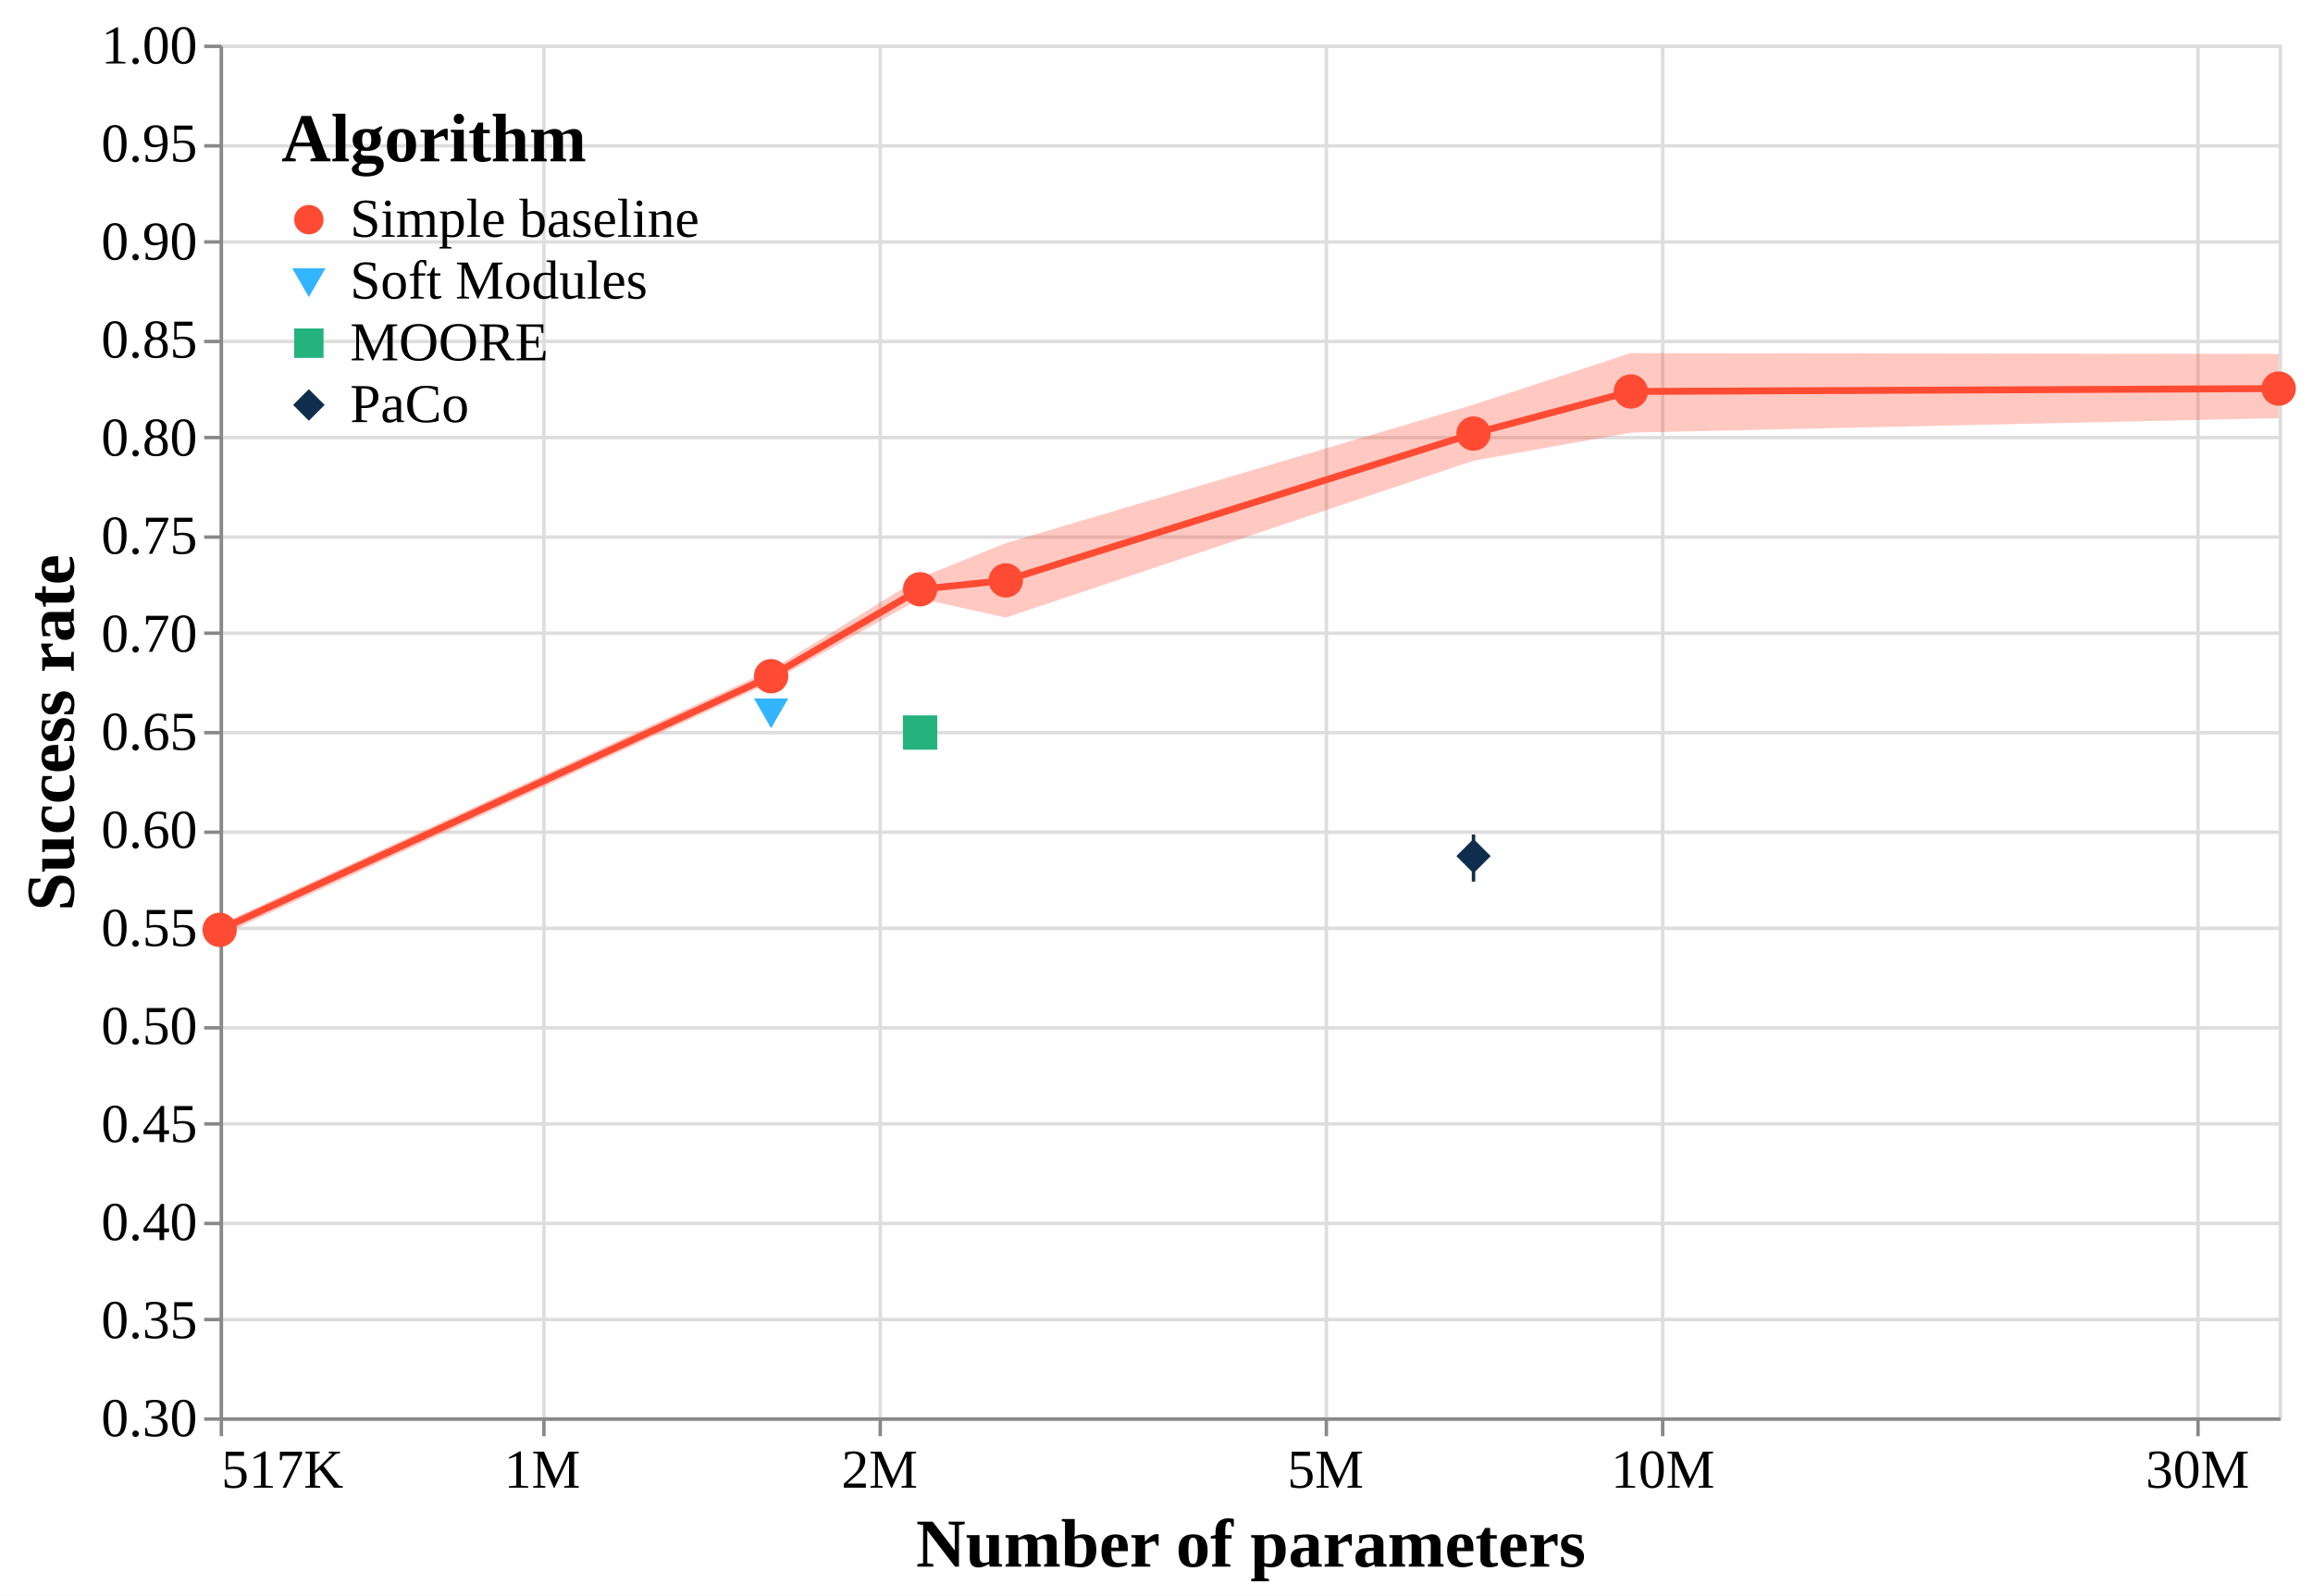
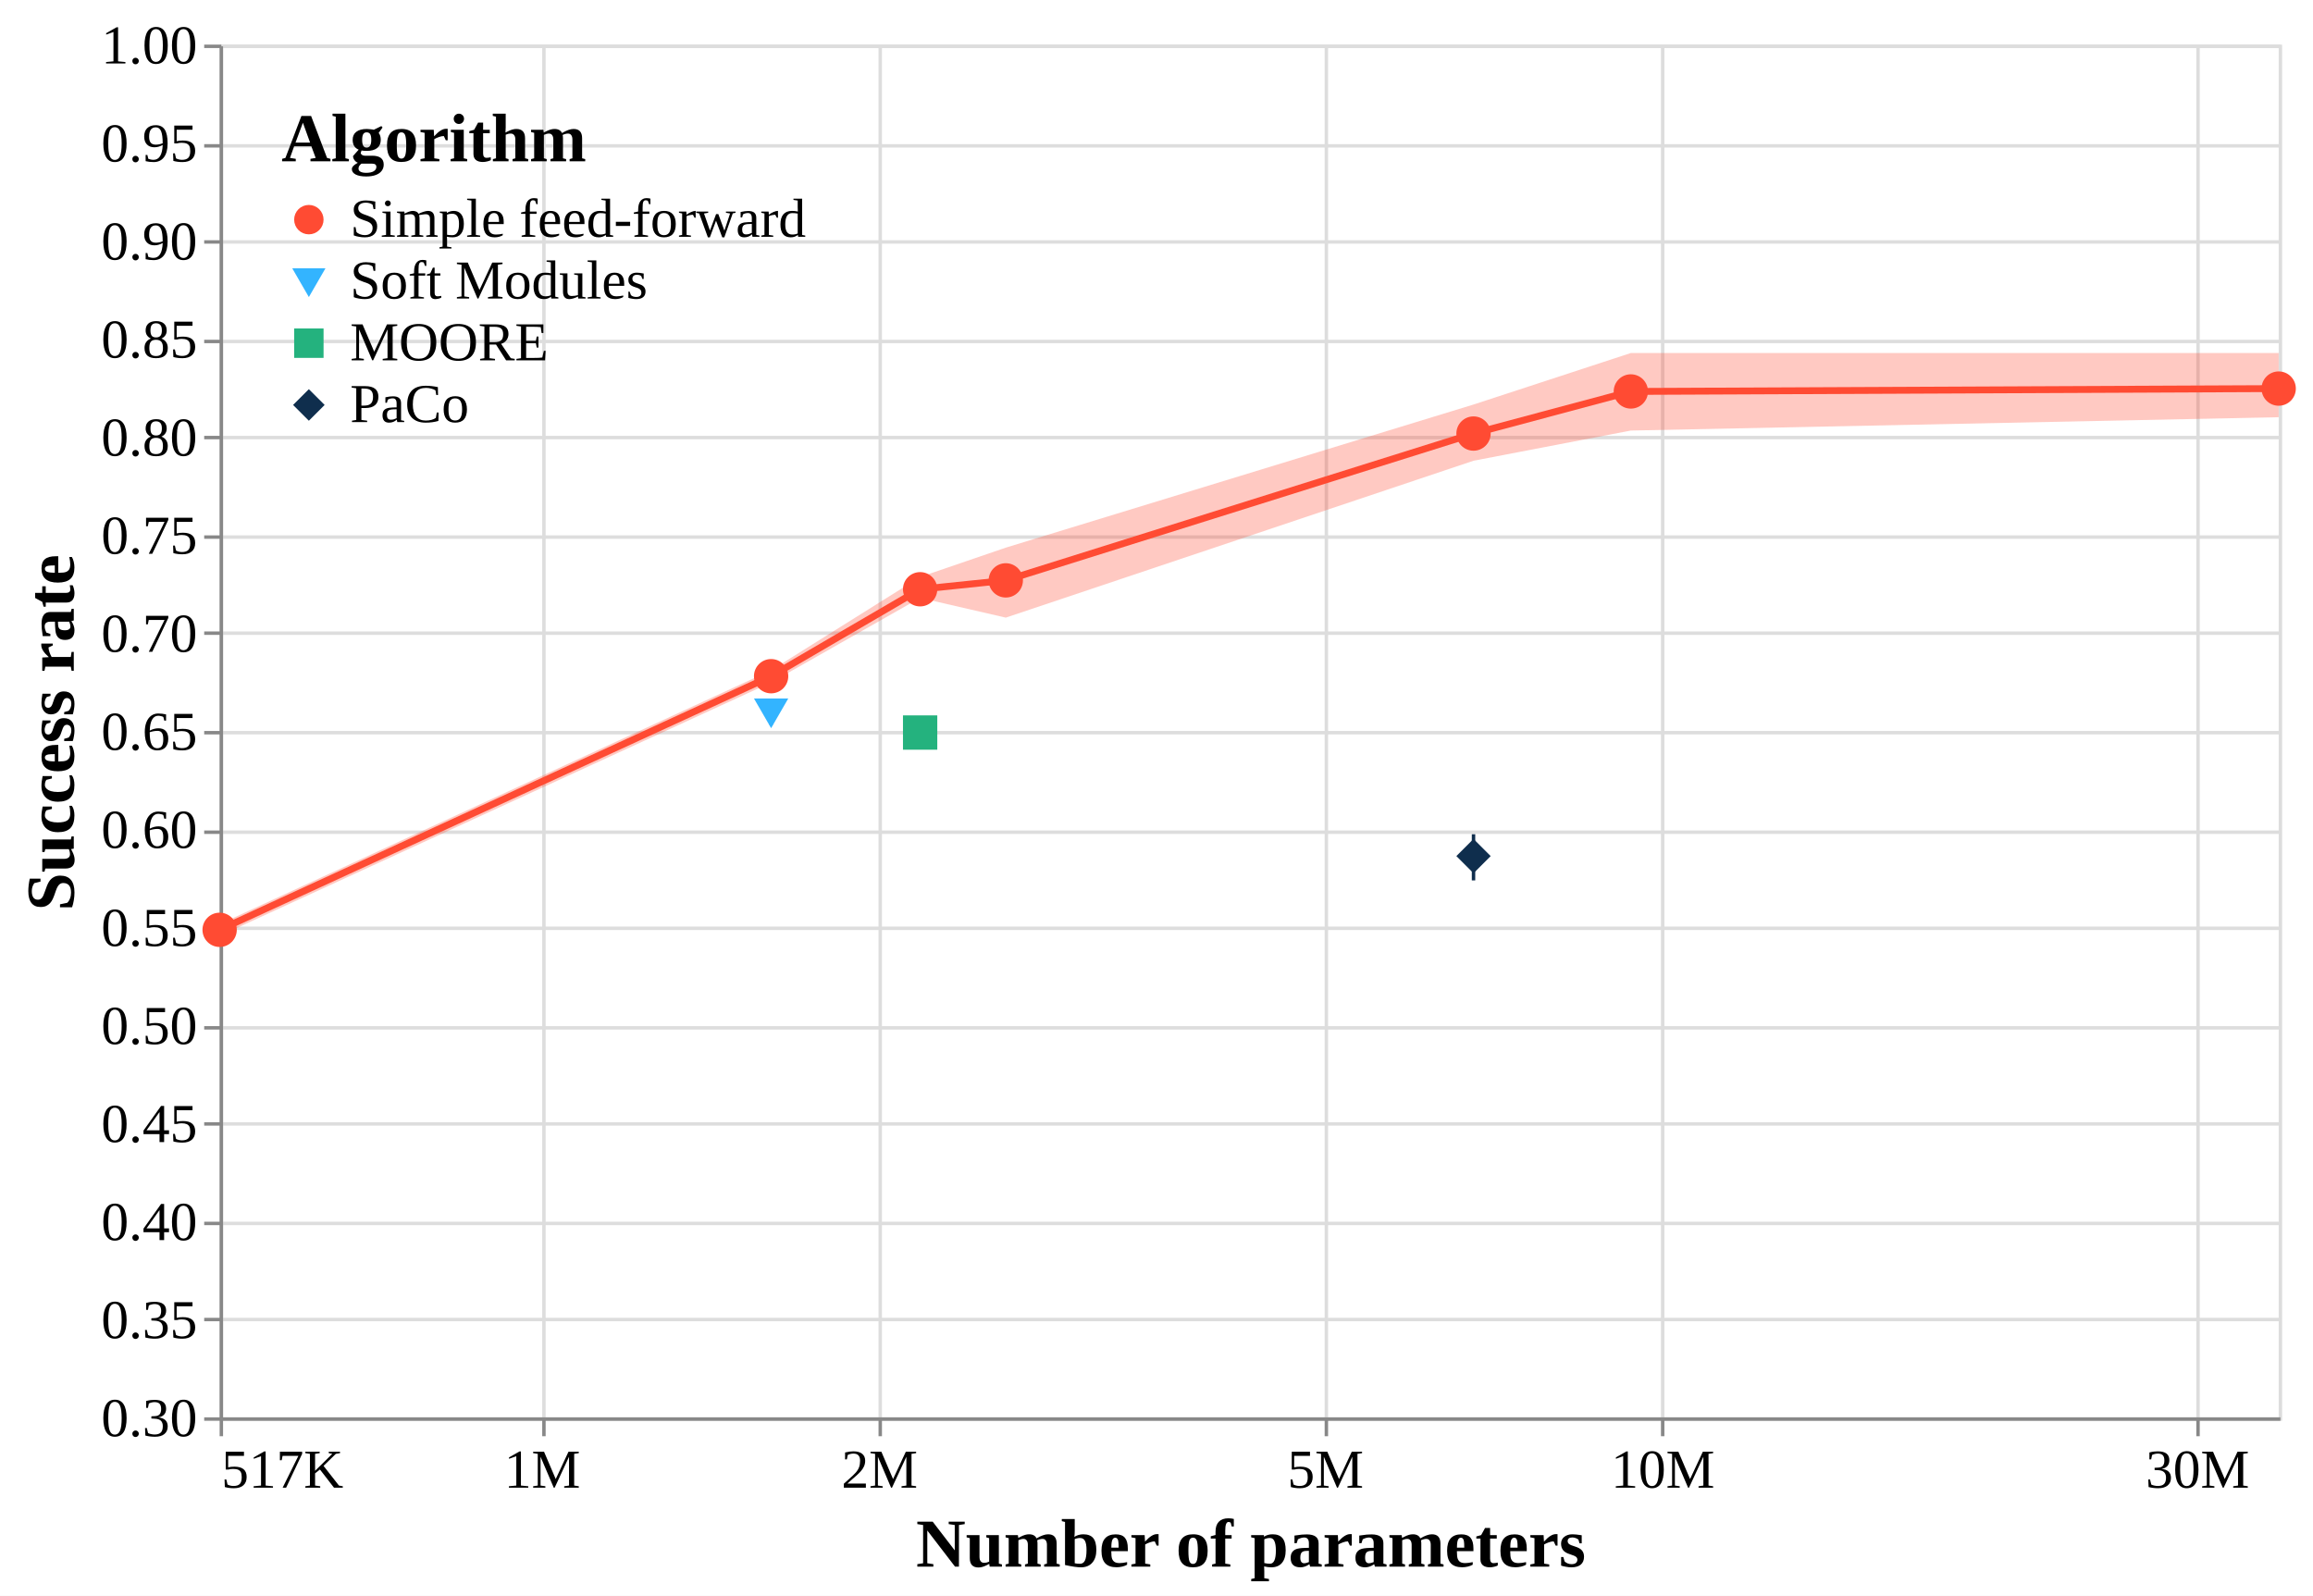
<svg xmlns="http://www.w3.org/2000/svg" version="1.1" class="marks" width="674" height="465" viewBox="0 0 674 465">
  <rect width="674" height="465" fill="white" />
  <g fill="none" stroke-miterlimit="10" transform="translate(64,13)">
    <g class="mark-group role-frame root" role="graphics-object" aria-roledescription="group mark container">
      <g transform="translate(0,0)">
        <path class="background" aria-hidden="true" d="M0.5,0.5h600v400h-600Z" stroke="#ddd" />
        <g>
          <g class="mark-group role-axis" aria-hidden="true">
            <g transform="translate(0.5,400.5)">
              <path class="background" aria-hidden="true" d="M0,0h0v0h0Z" pointer-events="none" />
              <g>
                <g class="mark-rule role-axis-grid" pointer-events="none">
                  <line transform="translate(0,-400)" x2="0" y2="400" stroke="#ddd" stroke-width="1" opacity="1" />
                  <line transform="translate(94,-400)" x2="0" y2="400" stroke="#ddd" stroke-width="1" opacity="1" />
                  <line transform="translate(192,-400)" x2="0" y2="400" stroke="#ddd" stroke-width="1" opacity="1" />
                  <line transform="translate(322,-400)" x2="0" y2="400" stroke="#ddd" stroke-width="1" opacity="1" />
                  <line transform="translate(420,-400)" x2="0" y2="400" stroke="#ddd" stroke-width="1" opacity="1" />
                  <line transform="translate(576,-400)" x2="0" y2="400" stroke="#ddd" stroke-width="1" opacity="1" />
                </g>
              </g>
              <path class="foreground" aria-hidden="true" d="" pointer-events="none" display="none" />
            </g>
          </g>
          <g class="mark-group role-axis" aria-hidden="true">
            <g transform="translate(0.5,0.5)">
              <path class="background" aria-hidden="true" d="M0,0h0v0h0Z" pointer-events="none" />
              <g>
                <g class="mark-rule role-axis-grid" pointer-events="none">
                  <line transform="translate(0,400)" x2="600" y2="0" stroke="#ddd" stroke-width="1" opacity="1" />
                  <line transform="translate(0,371)" x2="600" y2="0" stroke="#ddd" stroke-width="1" opacity="1" />
                  <line transform="translate(0,343)" x2="600" y2="0" stroke="#ddd" stroke-width="1" opacity="1" />
                  <line transform="translate(0,314)" x2="600" y2="0" stroke="#ddd" stroke-width="1" opacity="1" />
                  <line transform="translate(0,286)" x2="600" y2="0" stroke="#ddd" stroke-width="1" opacity="1" />
                  <line transform="translate(0,257)" x2="600" y2="0" stroke="#ddd" stroke-width="1" opacity="1" />
                  <line transform="translate(0,229)" x2="600" y2="0" stroke="#ddd" stroke-width="1" opacity="1" />
                  <line transform="translate(0,200)" x2="600" y2="0" stroke="#ddd" stroke-width="1" opacity="1" />
                  <line transform="translate(0,171)" x2="600" y2="0" stroke="#ddd" stroke-width="1" opacity="1" />
                  <line transform="translate(0,143)" x2="600" y2="0" stroke="#ddd" stroke-width="1" opacity="1" />
                  <line transform="translate(0,114)" x2="600" y2="0" stroke="#ddd" stroke-width="1" opacity="1" />
                  <line transform="translate(0,86)" x2="600" y2="0" stroke="#ddd" stroke-width="1" opacity="1" />
                  <line transform="translate(0,57)" x2="600" y2="0" stroke="#ddd" stroke-width="1" opacity="1" />
                  <line transform="translate(0,29)" x2="600" y2="0" stroke="#ddd" stroke-width="1" opacity="1" />
                  <line transform="translate(0,0)" x2="600" y2="0" stroke="#ddd" stroke-width="1" opacity="1" />
                </g>
              </g>
              <path class="foreground" aria-hidden="true" d="" pointer-events="none" display="none" />
            </g>
          </g>
          <g class="mark-group role-axis" role="graphics-symbol" aria-roledescription="axis" aria-label="X-axis titled 'Number of parameters' for a log scale with values from 517.2k to 35.570064M">
            <g transform="translate(0.5,400.5)">
              <path class="background" aria-hidden="true" d="M0,0h0v0h0Z" pointer-events="none" />
              <g>
                <g class="mark-rule role-axis-tick" pointer-events="none">
                  <line transform="translate(0,0)" x2="0" y2="5" stroke="#888" stroke-width="1" opacity="1" />
                  <line transform="translate(94,0)" x2="0" y2="5" stroke="#888" stroke-width="1" opacity="1" />
                  <line transform="translate(192,0)" x2="0" y2="5" stroke="#888" stroke-width="1" opacity="1" />
                  <line transform="translate(322,0)" x2="0" y2="5" stroke="#888" stroke-width="1" opacity="1" />
                  <line transform="translate(420,0)" x2="0" y2="5" stroke="#888" stroke-width="1" opacity="1" />
                  <line transform="translate(576,0)" x2="0" y2="5" stroke="#888" stroke-width="1" opacity="1" />
                </g>
                <g class="mark-text role-axis-label" pointer-events="none">
                  <text text-anchor="start" transform="translate(0,20)" font-family="Times New Roman" font-size="16px" fill="#000" opacity="1">517K</text>
                  <text text-anchor="middle" transform="translate(93.50302,20)" font-family="Times New Roman" font-size="16px" fill="#000" opacity="1">1M</text>
                  <text text-anchor="middle" transform="translate(191.8025,20)" font-family="Times New Roman" font-size="16px" fill="#000" opacity="1">2M</text>
                  <text text-anchor="middle" transform="translate(321.7473,20)" font-family="Times New Roman" font-size="16px" fill="#000" opacity="1">5M</text>
                  <text text-anchor="middle" transform="translate(420.0468,20)" font-family="Times New Roman" font-size="16px" fill="#000" opacity="1">10M</text>
                  <text text-anchor="middle" transform="translate(575.8477,20)" font-family="Times New Roman" font-size="16px" fill="#000" opacity="1">30M</text>
                </g>
                <g class="mark-rule role-axis-domain" pointer-events="none">
                  <line transform="translate(0,0)" x2="600" y2="0" stroke="#888" stroke-width="1" opacity="1" />
                </g>
                <g class="mark-text role-axis-title" pointer-events="none">
                  <text text-anchor="middle" transform="translate(300,43)" font-family="Times New Roman" font-size="20px" font-weight="bold" fill="#000" opacity="1">Number of parameters</text>
                </g>
              </g>
              <path class="foreground" aria-hidden="true" d="" pointer-events="none" display="none" />
            </g>
          </g>
          <g class="mark-group role-axis" role="graphics-symbol" aria-roledescription="axis" aria-label="Y-axis titled 'Success rate' for a linear scale with values from 0.3 to 1.0">
            <g transform="translate(0.5,0.5)">
              <path class="background" aria-hidden="true" d="M0,0h0v0h0Z" pointer-events="none" />
              <g>
                <g class="mark-rule role-axis-tick" pointer-events="none">
                  <line transform="translate(0,400)" x2="-5" y2="0" stroke="#888" stroke-width="1" opacity="1" />
                  <line transform="translate(0,371)" x2="-5" y2="0" stroke="#888" stroke-width="1" opacity="1" />
                  <line transform="translate(0,343)" x2="-5" y2="0" stroke="#888" stroke-width="1" opacity="1" />
                  <line transform="translate(0,314)" x2="-5" y2="0" stroke="#888" stroke-width="1" opacity="1" />
                  <line transform="translate(0,286)" x2="-5" y2="0" stroke="#888" stroke-width="1" opacity="1" />
                  <line transform="translate(0,257)" x2="-5" y2="0" stroke="#888" stroke-width="1" opacity="1" />
                  <line transform="translate(0,229)" x2="-5" y2="0" stroke="#888" stroke-width="1" opacity="1" />
                  <line transform="translate(0,200)" x2="-5" y2="0" stroke="#888" stroke-width="1" opacity="1" />
                  <line transform="translate(0,171)" x2="-5" y2="0" stroke="#888" stroke-width="1" opacity="1" />
                  <line transform="translate(0,143)" x2="-5" y2="0" stroke="#888" stroke-width="1" opacity="1" />
                  <line transform="translate(0,114)" x2="-5" y2="0" stroke="#888" stroke-width="1" opacity="1" />
                  <line transform="translate(0,86)" x2="-5" y2="0" stroke="#888" stroke-width="1" opacity="1" />
                  <line transform="translate(0,57)" x2="-5" y2="0" stroke="#888" stroke-width="1" opacity="1" />
                  <line transform="translate(0,29)" x2="-5" y2="0" stroke="#888" stroke-width="1" opacity="1" />
                  <line transform="translate(0,0)" x2="-5" y2="0" stroke="#888" stroke-width="1" opacity="1" />
                </g>
                <g class="mark-text role-axis-label" pointer-events="none">
                  <text text-anchor="end" transform="translate(-7,405)" font-family="Times New Roman" font-size="16px" fill="#000" opacity="1">0.30</text>
                  <text text-anchor="end" transform="translate(-7,376.4286)" font-family="Times New Roman" font-size="16px" fill="#000" opacity="1">0.35</text>
                  <text text-anchor="end" transform="translate(-7,347.8571)" font-family="Times New Roman" font-size="16px" fill="#000" opacity="1">0.40</text>
                  <text text-anchor="end" transform="translate(-7,319.2857)" font-family="Times New Roman" font-size="16px" fill="#000" opacity="1">0.45</text>
                  <text text-anchor="end" transform="translate(-7,290.7143)" font-family="Times New Roman" font-size="16px" fill="#000" opacity="1">0.50</text>
                  <text text-anchor="end" transform="translate(-7,262.1429)" font-family="Times New Roman" font-size="16px" fill="#000" opacity="1">0.55</text>
                  <text text-anchor="end" transform="translate(-7,233.5714)" font-family="Times New Roman" font-size="16px" fill="#000" opacity="1">0.60</text>
                  <text text-anchor="end" transform="translate(-7,205)" font-family="Times New Roman" font-size="16px" fill="#000" opacity="1">0.65</text>
                  <text text-anchor="end" transform="translate(-7,176.4286)" font-family="Times New Roman" font-size="16px" fill="#000" opacity="1">0.70</text>
                  <text text-anchor="end" transform="translate(-7,147.8571)" font-family="Times New Roman" font-size="16px" fill="#000" opacity="1">0.75</text>
                  <text text-anchor="end" transform="translate(-7,119.2857)" font-family="Times New Roman" font-size="16px" fill="#000" opacity="1">0.80</text>
                  <text text-anchor="end" transform="translate(-7,90.71429)" font-family="Times New Roman" font-size="16px" fill="#000" opacity="1">0.85</text>
                  <text text-anchor="end" transform="translate(-7,62.14286)" font-family="Times New Roman" font-size="16px" fill="#000" opacity="1">0.90</text>
                  <text text-anchor="end" transform="translate(-7,33.57143)" font-family="Times New Roman" font-size="16px" fill="#000" opacity="1">0.95</text>
                  <text text-anchor="end" transform="translate(-7,5)" font-family="Times New Roman" font-size="16px" fill="#000" opacity="1">1.00</text>
                </g>
                <g class="mark-rule role-axis-domain" pointer-events="none">
                  <line transform="translate(0,400)" x2="0" y2="-400" stroke="#888" stroke-width="1" opacity="1" />
                </g>
                <g class="mark-text role-axis-title" pointer-events="none">
                  <text text-anchor="middle" transform="translate(-39,200) rotate(-90) translate(0,-4)" font-family="Times New Roman" font-size="20px" font-weight="bold" fill="#000" opacity="1">Success rate</text>
                </g>
              </g>
              <path class="foreground" aria-hidden="true" d="" pointer-events="none" display="none" />
            </g>
          </g>
          <g class="mark-group role-scope layer_0_layer_0_pathgroup" role="graphics-object" aria-roledescription="group mark container">
            <g transform="translate(0,0)">
              <path class="background" aria-hidden="true" d="M0,0h600v400h-600Z" />
              <g>
                <g class="mark-area role-mark layer_0_layer_0_marks" role="graphics-object" aria-roledescription="area mark container">
-                   <path aria-label="Number of parameters: 517.2k; Success rate: 0.5454; upper_Success rate: 0.551268333333; Algorithm: Simple baseline; Ci1 of Success rate: 0.551268333333; Ci0 of Success rate: 0.5454; Mean of Success rate: 0.5486" role="graphics-symbol" aria-roledescription="errorband" d="M0,259.771L160.7,185.755L204.121,161.41L229.084,166.971L365.378,121.257L411.221,113.067L600,108.838L600,90.133L411.221,89.867L365.378,104.914L229.084,145.255L204.121,155.351L160.7,182.21L0,256.418Z" fill="#FF4B33" opacity="0.3" />
-                 </g>
-               </g>
-               <path class="foreground" aria-hidden="true" d="" display="none" />
-             </g>
-             <g transform="translate(0,0)">
-               <path class="background" aria-hidden="true" d="M0,0h600v400h-600Z" />
-               <g>
-                 <g class="mark-area role-mark layer_0_layer_0_marks" role="graphics-object" aria-roledescription="area mark container">
-                   <path aria-label="Number of parameters: 1.60614M; Success rate: 0.652526666667; upper_Success rate: 0.6656; Algorithm: Soft Modules; Ci1 of Success rate: 0.6656; Ci0 of Success rate: 0.652526666667; Mean of Success rate: 0.659" role="graphics-symbol" aria-roledescription="errorband" d="M160.7,198.556L160.7,191.086Z" fill="#33B4FF" opacity="0.3" />
-                 </g>
-               </g>
-               <path class="foreground" aria-hidden="true" d="" display="none" />
-             </g>
-             <g transform="translate(0,0)">
-               <path class="background" aria-hidden="true" d="M0,0h600v400h-600Z" />
-               <g>
-                 <g class="mark-area role-mark layer_0_layer_0_marks" role="graphics-object" aria-roledescription="area mark container">
-                   <path aria-label="Number of parameters: 6.80118M; Success rate: 0.573191666667; upper_Success rate: 0.597741666667; Algorithm: PaCo; Ci1 of Success rate: 0.597741666667; Ci0 of Success rate: 0.573191666667; Mean of Success rate: 0.5862" role="graphics-symbol" aria-roledescription="errorband" d="M365.378,243.89L365.378,229.862Z" fill="#0F2E4D" opacity="0.3" />
-                 </g>
-               </g>
-               <path class="foreground" aria-hidden="true" d="" display="none" />
-             </g>
-             <g transform="translate(0,0)">
-               <path class="background" aria-hidden="true" d="M0,0h600v400h-600Z" />
-               <g>
-                 <g class="mark-area role-mark layer_0_layer_0_marks" role="graphics-object" aria-roledescription="area mark container">
-                   <path aria-label="Number of parameters: 2.1815M; Success rate: 0.641861666667; upper_Success rate: 0.654733333333; Algorithm: MOORE; Ci1 of Success rate: 0.654733333333; Ci0 of Success rate: 0.641861666667; Mean of Success rate: 0.6492" role="graphics-symbol" aria-roledescription="errorband" d="M204.121,204.65L204.121,197.295Z" fill="#24B27E" opacity="0.3" />
+                   <path aria-label="Number of parameters: 517.2k; Success rate: 0.545533333333; upper_Success rate: 0.551466666667; Algorithm: Simple feed-forward; Ci1 of Success rate: 0.551466666667; Ci0 of Success rate: 0.545533333333; Mean of Success rate: 0.5486" role="graphics-symbol" aria-roledescription="errorband" d="M0,259.695L160.7,185.867L204.121,161.219L229.084,166.972L365.378,121.257L411.221,112.457L600,108.571L600,89.866L411.221,89.863L365.378,104.876L229.084,146.579L204.121,155.124L160.7,182.324L0,256.305Z" fill="#FF4B33" opacity="0.3" />
+                 </g>
+               </g>
+               <path class="foreground" aria-hidden="true" d="" display="none" />
+             </g>
+             <g transform="translate(0,0)">
+               <path class="background" aria-hidden="true" d="M0,0h600v400h-600Z" />
+               <g>
+                 <g class="mark-area role-mark layer_0_layer_0_marks" role="graphics-object" aria-roledescription="area mark container">
+                   <path aria-label="Number of parameters: 1.60614M; Success rate: 0.652533333333; upper_Success rate: 0.6652; Algorithm: Soft Modules; Ci1 of Success rate: 0.6652; Ci0 of Success rate: 0.652533333333; Mean of Success rate: 0.659" role="graphics-symbol" aria-roledescription="errorband" d="M160.7,198.552L160.7,191.314Z" fill="#33B4FF" opacity="0.3" />
+                 </g>
+               </g>
+               <path class="foreground" aria-hidden="true" d="" display="none" />
+             </g>
+             <g transform="translate(0,0)">
+               <path class="background" aria-hidden="true" d="M0,0h600v400h-600Z" />
+               <g>
+                 <g class="mark-area role-mark layer_0_layer_0_marks" role="graphics-object" aria-roledescription="area mark container">
+                   <path aria-label="Number of parameters: 6.80118M; Success rate: 0.573323333333; upper_Success rate: 0.597266666667; Algorithm: PaCo; Ci1 of Success rate: 0.597266666667; Ci0 of Success rate: 0.573323333333; Mean of Success rate: 0.5862" role="graphics-symbol" aria-roledescription="errorband" d="M365.378,243.815L365.378,230.133Z" fill="#0F2E4D" opacity="0.3" />
+                 </g>
+               </g>
+               <path class="foreground" aria-hidden="true" d="" display="none" />
+             </g>
+             <g transform="translate(0,0)">
+               <path class="background" aria-hidden="true" d="M0,0h600v400h-600Z" />
+               <g>
+                 <g class="mark-area role-mark layer_0_layer_0_marks" role="graphics-object" aria-roledescription="area mark container">
+                   <path aria-label="Number of parameters: 2.1815M; Success rate: 0.642466666667; upper_Success rate: 0.654533333333; Algorithm: MOORE; Ci1 of Success rate: 0.654533333333; Ci0 of Success rate: 0.642466666667; Mean of Success rate: 0.6492" role="graphics-symbol" aria-roledescription="errorband" d="M204.121,204.305L204.121,197.41Z" fill="#24B27E" opacity="0.3" />
                </g>
              </g>
              <path class="foreground" aria-hidden="true" d="" display="none" />
            </g>
          </g>
          <g class="mark-group role-scope layer_1_layer_0_pathgroup" role="graphics-object" aria-roledescription="group mark container">
            <g transform="translate(0,0)">
              <path class="background" aria-hidden="true" d="M0,0h600v400h-600Z" />
              <g>
                <g class="mark-line role-mark layer_1_layer_0_marks" role="graphics-object" aria-roledescription="line mark container">
-                   <path aria-label="Number of parameters: 517.2k; Success rate: 0.5486; Algorithm: Simple baseline" role="graphics-symbol" aria-roledescription="line mark" d="M0,257.943L160.7,184.038L204.121,158.705L229.084,156.114L365.378,113.333L411.221,101.067L600,100.229" stroke="#FF4B33" stroke-width="2" />
+                   <path aria-label="Number of parameters: 517.2k; Success rate: 0.5486; Algorithm: Simple feed-forward" role="graphics-symbol" aria-roledescription="line mark" d="M0,257.943L160.7,184.038L204.121,158.705L229.084,156.114L365.378,113.333L411.221,101.067L600,100.229" stroke="#FF4B33" stroke-width="2" />
                </g>
              </g>
              <path class="foreground" aria-hidden="true" d="" display="none" />
            </g>
            <g transform="translate(0,0)">
              <path class="background" aria-hidden="true" d="M0,0h600v400h-600Z" />
              <g>
                <g class="mark-line role-mark layer_1_layer_0_marks" role="graphics-object" aria-roledescription="line mark container">
                  <path aria-label="Number of parameters: 1.60614M; Success rate: 0.659; Algorithm: Soft Modules" role="graphics-symbol" aria-roledescription="line mark" d="M160.7,194.857Z" stroke="#33B4FF" stroke-width="2" />
                </g>
              </g>
              <path class="foreground" aria-hidden="true" d="" display="none" />
            </g>
            <g transform="translate(0,0)">
              <path class="background" aria-hidden="true" d="M0,0h600v400h-600Z" />
              <g>
                <g class="mark-line role-mark layer_1_layer_0_marks" role="graphics-object" aria-roledescription="line mark container">
                  <path aria-label="Number of parameters: 6.80118M; Success rate: 0.5862; Algorithm: PaCo" role="graphics-symbol" aria-roledescription="line mark" d="M365.378,236.457Z" stroke="#0F2E4D" stroke-width="2" />
                </g>
              </g>
              <path class="foreground" aria-hidden="true" d="" display="none" />
            </g>
            <g transform="translate(0,0)">
              <path class="background" aria-hidden="true" d="M0,0h600v400h-600Z" />
              <g>
                <g class="mark-line role-mark layer_1_layer_0_marks" role="graphics-object" aria-roledescription="line mark container">
                  <path aria-label="Number of parameters: 2.1815M; Success rate: 0.6492; Algorithm: MOORE" role="graphics-symbol" aria-roledescription="line mark" d="M204.121,200.457Z" stroke="#24B27E" stroke-width="2" />
                </g>
              </g>
              <path class="foreground" aria-hidden="true" d="" display="none" />
            </g>
          </g>
          <g class="mark-symbol role-mark layer_1_layer_1_marks" role="graphics-object" aria-roledescription="symbol mark container">
-             <path aria-label="Number of parameters: 517.2k; Success rate: 0.5486; Algorithm: Simple baseline" role="graphics-symbol" aria-roledescription="point" transform="translate(0,257.9429)" d="M5,0A5,5,0,1,1,-5,0A5,5,0,1,1,5,0" fill="#FF4B33" stroke-width="2" opacity="1" />
-             <path aria-label="Number of parameters: 1.60614M; Success rate: 0.677933333333; Algorithm: Simple baseline" role="graphics-symbol" aria-roledescription="point" transform="translate(160.7003,184.0381)" d="M5,0A5,5,0,1,1,-5,0A5,5,0,1,1,5,0" fill="#FF4B33" stroke-width="2" opacity="1" />
-             <path aria-label="Number of parameters: 6.80118M; Success rate: 0.801666666667; Algorithm: Simple baseline" role="graphics-symbol" aria-roledescription="point" transform="translate(365.3782,113.3333)" d="M5,0A5,5,0,1,1,-5,0A5,5,0,1,1,5,0" fill="#FF4B33" stroke-width="2" opacity="1" />
-             <path aria-label="Number of parameters: 2.1815M; Success rate: 0.722266666667; Algorithm: Simple baseline" role="graphics-symbol" aria-roledescription="point" transform="translate(204.1214,158.7048)" d="M5,0A5,5,0,1,1,-5,0A5,5,0,1,1,5,0" fill="#FF4B33" stroke-width="2" opacity="1" />
-             <path aria-label="Number of parameters: 2.60136M; Success rate: 0.7268; Algorithm: Simple baseline" role="graphics-symbol" aria-roledescription="point" transform="translate(229.0841,156.1143)" d="M5,0A5,5,0,1,1,-5,0A5,5,0,1,1,5,0" fill="#FF4B33" stroke-width="2" opacity="1" />
-             <path aria-label="Number of parameters: 9.39662M; Success rate: 0.823133333333; Algorithm: Simple baseline" role="graphics-symbol" aria-roledescription="point" transform="translate(411.2209,101.0667)" d="M5,0A5,5,0,1,1,-5,0A5,5,0,1,1,5,0" fill="#FF4B33" stroke-width="2" opacity="1" />
-             <path aria-label="Number of parameters: 35.5701M; Success rate: 0.8246; Algorithm: Simple baseline" role="graphics-symbol" aria-roledescription="point" transform="translate(600,100.2286)" d="M5,0A5,5,0,1,1,-5,0A5,5,0,1,1,5,0" fill="#FF4B33" stroke-width="2" opacity="1" />
+             <path aria-label="Number of parameters: 517.2k; Success rate: 0.5486; Algorithm: Simple feed-forward" role="graphics-symbol" aria-roledescription="point" transform="translate(0,257.9429)" d="M5,0A5,5,0,1,1,-5,0A5,5,0,1,1,5,0" fill="#FF4B33" stroke-width="2" opacity="1" />
+             <path aria-label="Number of parameters: 1.60614M; Success rate: 0.677933333333; Algorithm: Simple feed-forward" role="graphics-symbol" aria-roledescription="point" transform="translate(160.7003,184.0381)" d="M5,0A5,5,0,1,1,-5,0A5,5,0,1,1,5,0" fill="#FF4B33" stroke-width="2" opacity="1" />
+             <path aria-label="Number of parameters: 6.80118M; Success rate: 0.801666666667; Algorithm: Simple feed-forward" role="graphics-symbol" aria-roledescription="point" transform="translate(365.3782,113.3333)" d="M5,0A5,5,0,1,1,-5,0A5,5,0,1,1,5,0" fill="#FF4B33" stroke-width="2" opacity="1" />
+             <path aria-label="Number of parameters: 2.1815M; Success rate: 0.722266666667; Algorithm: Simple feed-forward" role="graphics-symbol" aria-roledescription="point" transform="translate(204.1214,158.7048)" d="M5,0A5,5,0,1,1,-5,0A5,5,0,1,1,5,0" fill="#FF4B33" stroke-width="2" opacity="1" />
+             <path aria-label="Number of parameters: 2.60136M; Success rate: 0.7268; Algorithm: Simple feed-forward" role="graphics-symbol" aria-roledescription="point" transform="translate(229.0841,156.1143)" d="M5,0A5,5,0,1,1,-5,0A5,5,0,1,1,5,0" fill="#FF4B33" stroke-width="2" opacity="1" />
+             <path aria-label="Number of parameters: 9.39662M; Success rate: 0.823133333333; Algorithm: Simple feed-forward" role="graphics-symbol" aria-roledescription="point" transform="translate(411.2209,101.0667)" d="M5,0A5,5,0,1,1,-5,0A5,5,0,1,1,5,0" fill="#FF4B33" stroke-width="2" opacity="1" />
+             <path aria-label="Number of parameters: 35.5701M; Success rate: 0.8246; Algorithm: Simple feed-forward" role="graphics-symbol" aria-roledescription="point" transform="translate(600,100.2286)" d="M5,0A5,5,0,1,1,-5,0A5,5,0,1,1,5,0" fill="#FF4B33" stroke-width="2" opacity="1" />
            <path aria-label="Number of parameters: 1.60614M; Success rate: 0.659; Algorithm: Soft Modules" role="graphics-symbol" aria-roledescription="point" transform="translate(160.7003,194.8571)" d="M0,4.33L-5,-4.33L5,-4.33Z" fill="#33B4FF" stroke-width="2" opacity="1" />
            <path aria-label="Number of parameters: 6.80118M; Success rate: 0.5862; Algorithm: PaCo" role="graphics-symbol" aria-roledescription="point" transform="translate(365.3782,236.4571)" d="M-5,0L0,-5L5,0L0,5Z" fill="#0F2E4D" stroke-width="2" opacity="1" />
            <path aria-label="Number of parameters: 2.1815M; Success rate: 0.6492; Algorithm: MOORE" role="graphics-symbol" aria-roledescription="point" transform="translate(204.1214,200.4571)" d="M-5,-5h10v10h-10Z" fill="#24B27E" stroke-width="2" opacity="1" />
          </g>
          <g class="mark-rule role-mark layer_2_marks" role="graphics-object" aria-roledescription="rule mark container">
-             <line aria-label="Number of parameters: 1.60614M; Success rate: 0.652598333333; upper_Success rate: 0.665401666667; Algorithm: Soft Modules; Ci1 of Success rate: 0.665401666667; Ci0 of Success rate: 0.652598333333; Mean of Success rate: 0.659" role="graphics-symbol" aria-roledescription="errorbar" transform="translate(160.7003,198.5152)" x2="0" y2="-7.316" stroke="#33B4FF" />
-             <line aria-label="Number of parameters: 6.80118M; Success rate: 0.573191666667; upper_Success rate: 0.5972; Algorithm: PaCo; Ci1 of Success rate: 0.5972; Ci0 of Success rate: 0.573191666667; Mean of Success rate: 0.5862" role="graphics-symbol" aria-roledescription="errorbar" transform="translate(365.3782,243.8905)" x2="0" y2="-13.719" stroke="#0F2E4D" />
-             <line aria-label="Number of parameters: 2.1815M; Success rate: 0.641933333333; upper_Success rate: 0.654401666667; Algorithm: MOORE; Ci1 of Success rate: 0.654401666667; Ci0 of Success rate: 0.641933333333; Mean of Success rate: 0.6492" role="graphics-symbol" aria-roledescription="errorbar" transform="translate(204.1214,204.6095)" x2="0" y2="-7.125" stroke="#24B27E" />
-           </g>
-           <g class="mark-group role-legend" role="graphics-symbol" aria-roledescription="legend" aria-label="Symbol legend titled 'Algorithm' for shape, fill color and stroke color with 4 values: Simple baseline, Soft Modules, MOORE, PaCo">
+             <line aria-label="Number of parameters: 1.60614M; Success rate: 0.653056666667; upper_Success rate: 0.6652; Algorithm: Soft Modules; Ci1 of Success rate: 0.6652; Ci0 of Success rate: 0.653056666667; Mean of Success rate: 0.659" role="graphics-symbol" aria-roledescription="errorbar" transform="translate(160.7003,198.2533)" x2="0" y2="-6.939" stroke="#33B4FF" />
+             <line aria-label="Number of parameters: 6.80118M; Success rate: 0.5738; upper_Success rate: 0.59734; Algorithm: PaCo; Ci1 of Success rate: 0.59734; Ci0 of Success rate: 0.5738; Mean of Success rate: 0.5862" role="graphics-symbol" aria-roledescription="errorbar" transform="translate(365.3782,243.5429)" x2="0" y2="-13.451" stroke="#0F2E4D" />
+             <line aria-label="Number of parameters: 2.1815M; Success rate: 0.6422; upper_Success rate: 0.654466666667; Algorithm: MOORE; Ci1 of Success rate: 0.654466666667; Ci0 of Success rate: 0.6422; Mean of Success rate: 0.6492" role="graphics-symbol" aria-roledescription="errorbar" transform="translate(204.1214,204.4571)" x2="0" y2="-7.01" stroke="#24B27E" />
+           </g>
+           <g class="mark-group role-legend" role="graphics-symbol" aria-roledescription="legend" aria-label="Symbol legend titled 'Algorithm' for shape, fill color and stroke color with 4 values: Simple feed-forward, Soft Modules, MOORE, PaCo">
            <g transform="translate(18,18)">
-               <path class="background" aria-hidden="true" d="M0,0h122v95h-122Z" pointer-events="none" />
+               <path class="background" aria-hidden="true" d="M0,0h153v95h-153Z" pointer-events="none" />
              <g>
                <g class="mark-group role-legend-entry">
                  <g transform="translate(0,25)">
                    <path class="background" aria-hidden="true" d="M0,0h0v0h0Z" pointer-events="none" />
                    <g>
                      <g class="mark-group role-scope" role="graphics-object" aria-roledescription="group mark container">
                        <g transform="translate(0,0)">
-                           <path class="background" aria-hidden="true" d="M0,0h121.758v16h-121.758Z" pointer-events="none" opacity="1" />
+                           <path class="background" aria-hidden="true" d="M0,0h152.836v16h-152.836Z" pointer-events="none" opacity="1" />
                          <g>
                            <g class="mark-symbol role-legend-symbol" pointer-events="none">
                              <path transform="translate(8,8)" d="M3.536,0A3.536,3.536,0,1,1,-3.536,0A3.536,3.536,0,1,1,3.536,0" fill="#FF4B33" fill-opacity="1" stroke="#FF4B33" stroke-width="1.5" opacity="1" />
                            </g>
                            <g class="mark-text role-legend-label" pointer-events="none">
-                               <text text-anchor="start" transform="translate(20,13)" font-family="Times New Roman" font-size="16px" fill="#000" opacity="1">Simple baseline</text>
+                               <text text-anchor="start" transform="translate(20,13)" font-family="Times New Roman" font-size="16px" fill="#000" opacity="1">Simple feed-forward</text>
                            </g>
                          </g>
                          <path class="foreground" aria-hidden="true" d="" pointer-events="none" display="none" />
                        </g>
                        <g transform="translate(0,18)">
-                           <path class="background" aria-hidden="true" d="M0,0h121.758v16h-121.758Z" pointer-events="none" opacity="1" />
+                           <path class="background" aria-hidden="true" d="M0,0h152.836v16h-152.836Z" pointer-events="none" opacity="1" />
                          <g>
                            <g class="mark-symbol role-legend-symbol" pointer-events="none">
                              <path transform="translate(8,8)" d="M0,3.062L-3.536,-3.062L3.536,-3.062Z" fill="#33B4FF" fill-opacity="1" stroke="#33B4FF" stroke-width="1.5" opacity="1" />
                            </g>
                            <g class="mark-text role-legend-label" pointer-events="none">
                              <text text-anchor="start" transform="translate(20,13)" font-family="Times New Roman" font-size="16px" fill="#000" opacity="1">Soft Modules</text>
                            </g>
                          </g>
                          <path class="foreground" aria-hidden="true" d="" pointer-events="none" display="none" />
                        </g>
                        <g transform="translate(0,36)">
-                           <path class="background" aria-hidden="true" d="M0,0h121.758v16h-121.758Z" pointer-events="none" opacity="1" />
+                           <path class="background" aria-hidden="true" d="M0,0h152.836v16h-152.836Z" pointer-events="none" opacity="1" />
                          <g>
                            <g class="mark-symbol role-legend-symbol" pointer-events="none">
                              <path transform="translate(8,8)" d="M-3.536,-3.536h7.071v7.071h-7.071Z" fill="#24B27E" fill-opacity="1" stroke="#24B27E" stroke-width="1.5" opacity="1" />
                            </g>
                            <g class="mark-text role-legend-label" pointer-events="none">
                              <text text-anchor="start" transform="translate(20,13)" font-family="Times New Roman" font-size="16px" fill="#000" opacity="1">MOORE</text>
                            </g>
                          </g>
                          <path class="foreground" aria-hidden="true" d="" pointer-events="none" display="none" />
                        </g>
                        <g transform="translate(0,54)">
-                           <path class="background" aria-hidden="true" d="M0,0h121.758v16h-121.758Z" pointer-events="none" opacity="1" />
+                           <path class="background" aria-hidden="true" d="M0,0h152.836v16h-152.836Z" pointer-events="none" opacity="1" />
                          <g>
                            <g class="mark-symbol role-legend-symbol" pointer-events="none">
                              <path transform="translate(8,8)" d="M-3.536,0L0,-3.536L3.536,0L0,3.536Z" fill="#0F2E4D" fill-opacity="1" stroke="#0F2E4D" stroke-width="1.5" opacity="1" />
                            </g>
                            <g class="mark-text role-legend-label" pointer-events="none">
                              <text text-anchor="start" transform="translate(20,13)" font-family="Times New Roman" font-size="16px" fill="#000" opacity="1">PaCo</text>
                            </g>
                          </g>
                          <path class="foreground" aria-hidden="true" d="" pointer-events="none" display="none" />
                        </g>
                      </g>
                    </g>
                    <path class="foreground" aria-hidden="true" d="" pointer-events="none" display="none" />
                  </g>
                </g>
                <g class="mark-text role-legend-title" pointer-events="none">
                  <text text-anchor="start" transform="translate(0,16)" font-family="Times New Roman" font-size="20px" font-weight="bold" fill="#000" opacity="1">Algorithm</text>
                </g>
              </g>
              <path class="foreground" aria-hidden="true" d="" pointer-events="none" display="none" />
            </g>
          </g>
        </g>
        <path class="foreground" aria-hidden="true" d="" display="none" />
      </g>
    </g>
  </g>
</svg>
